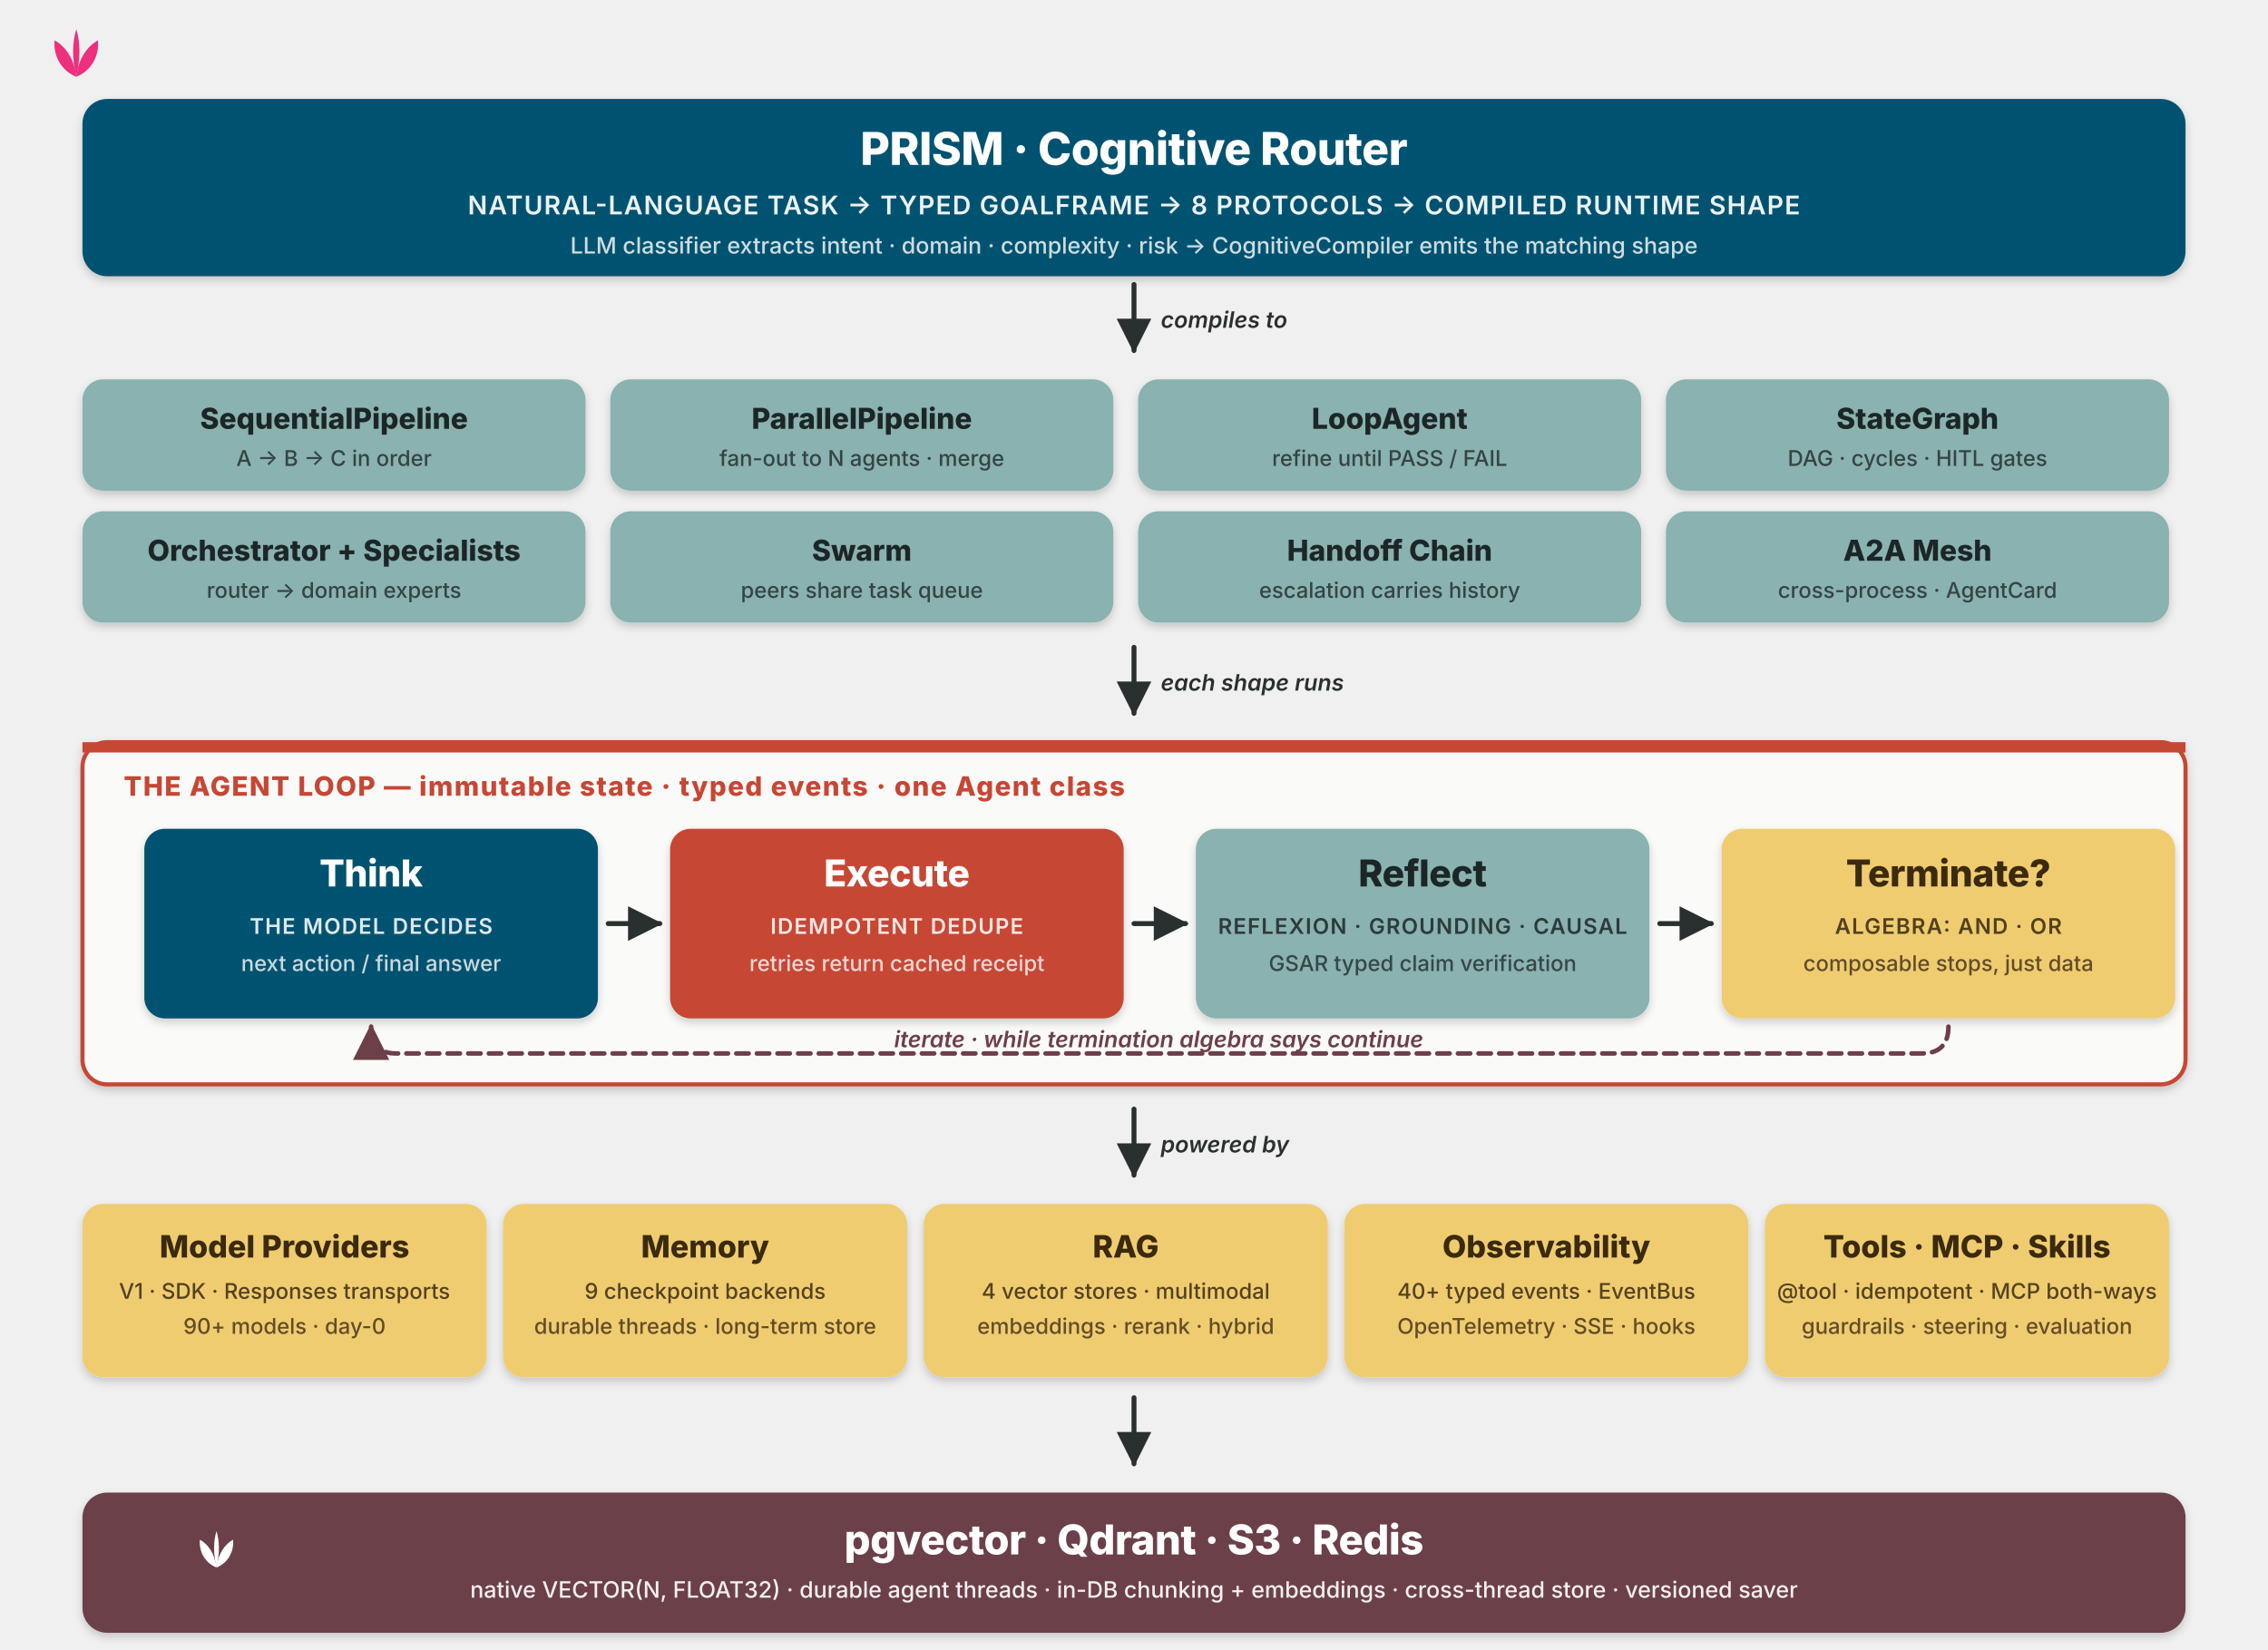
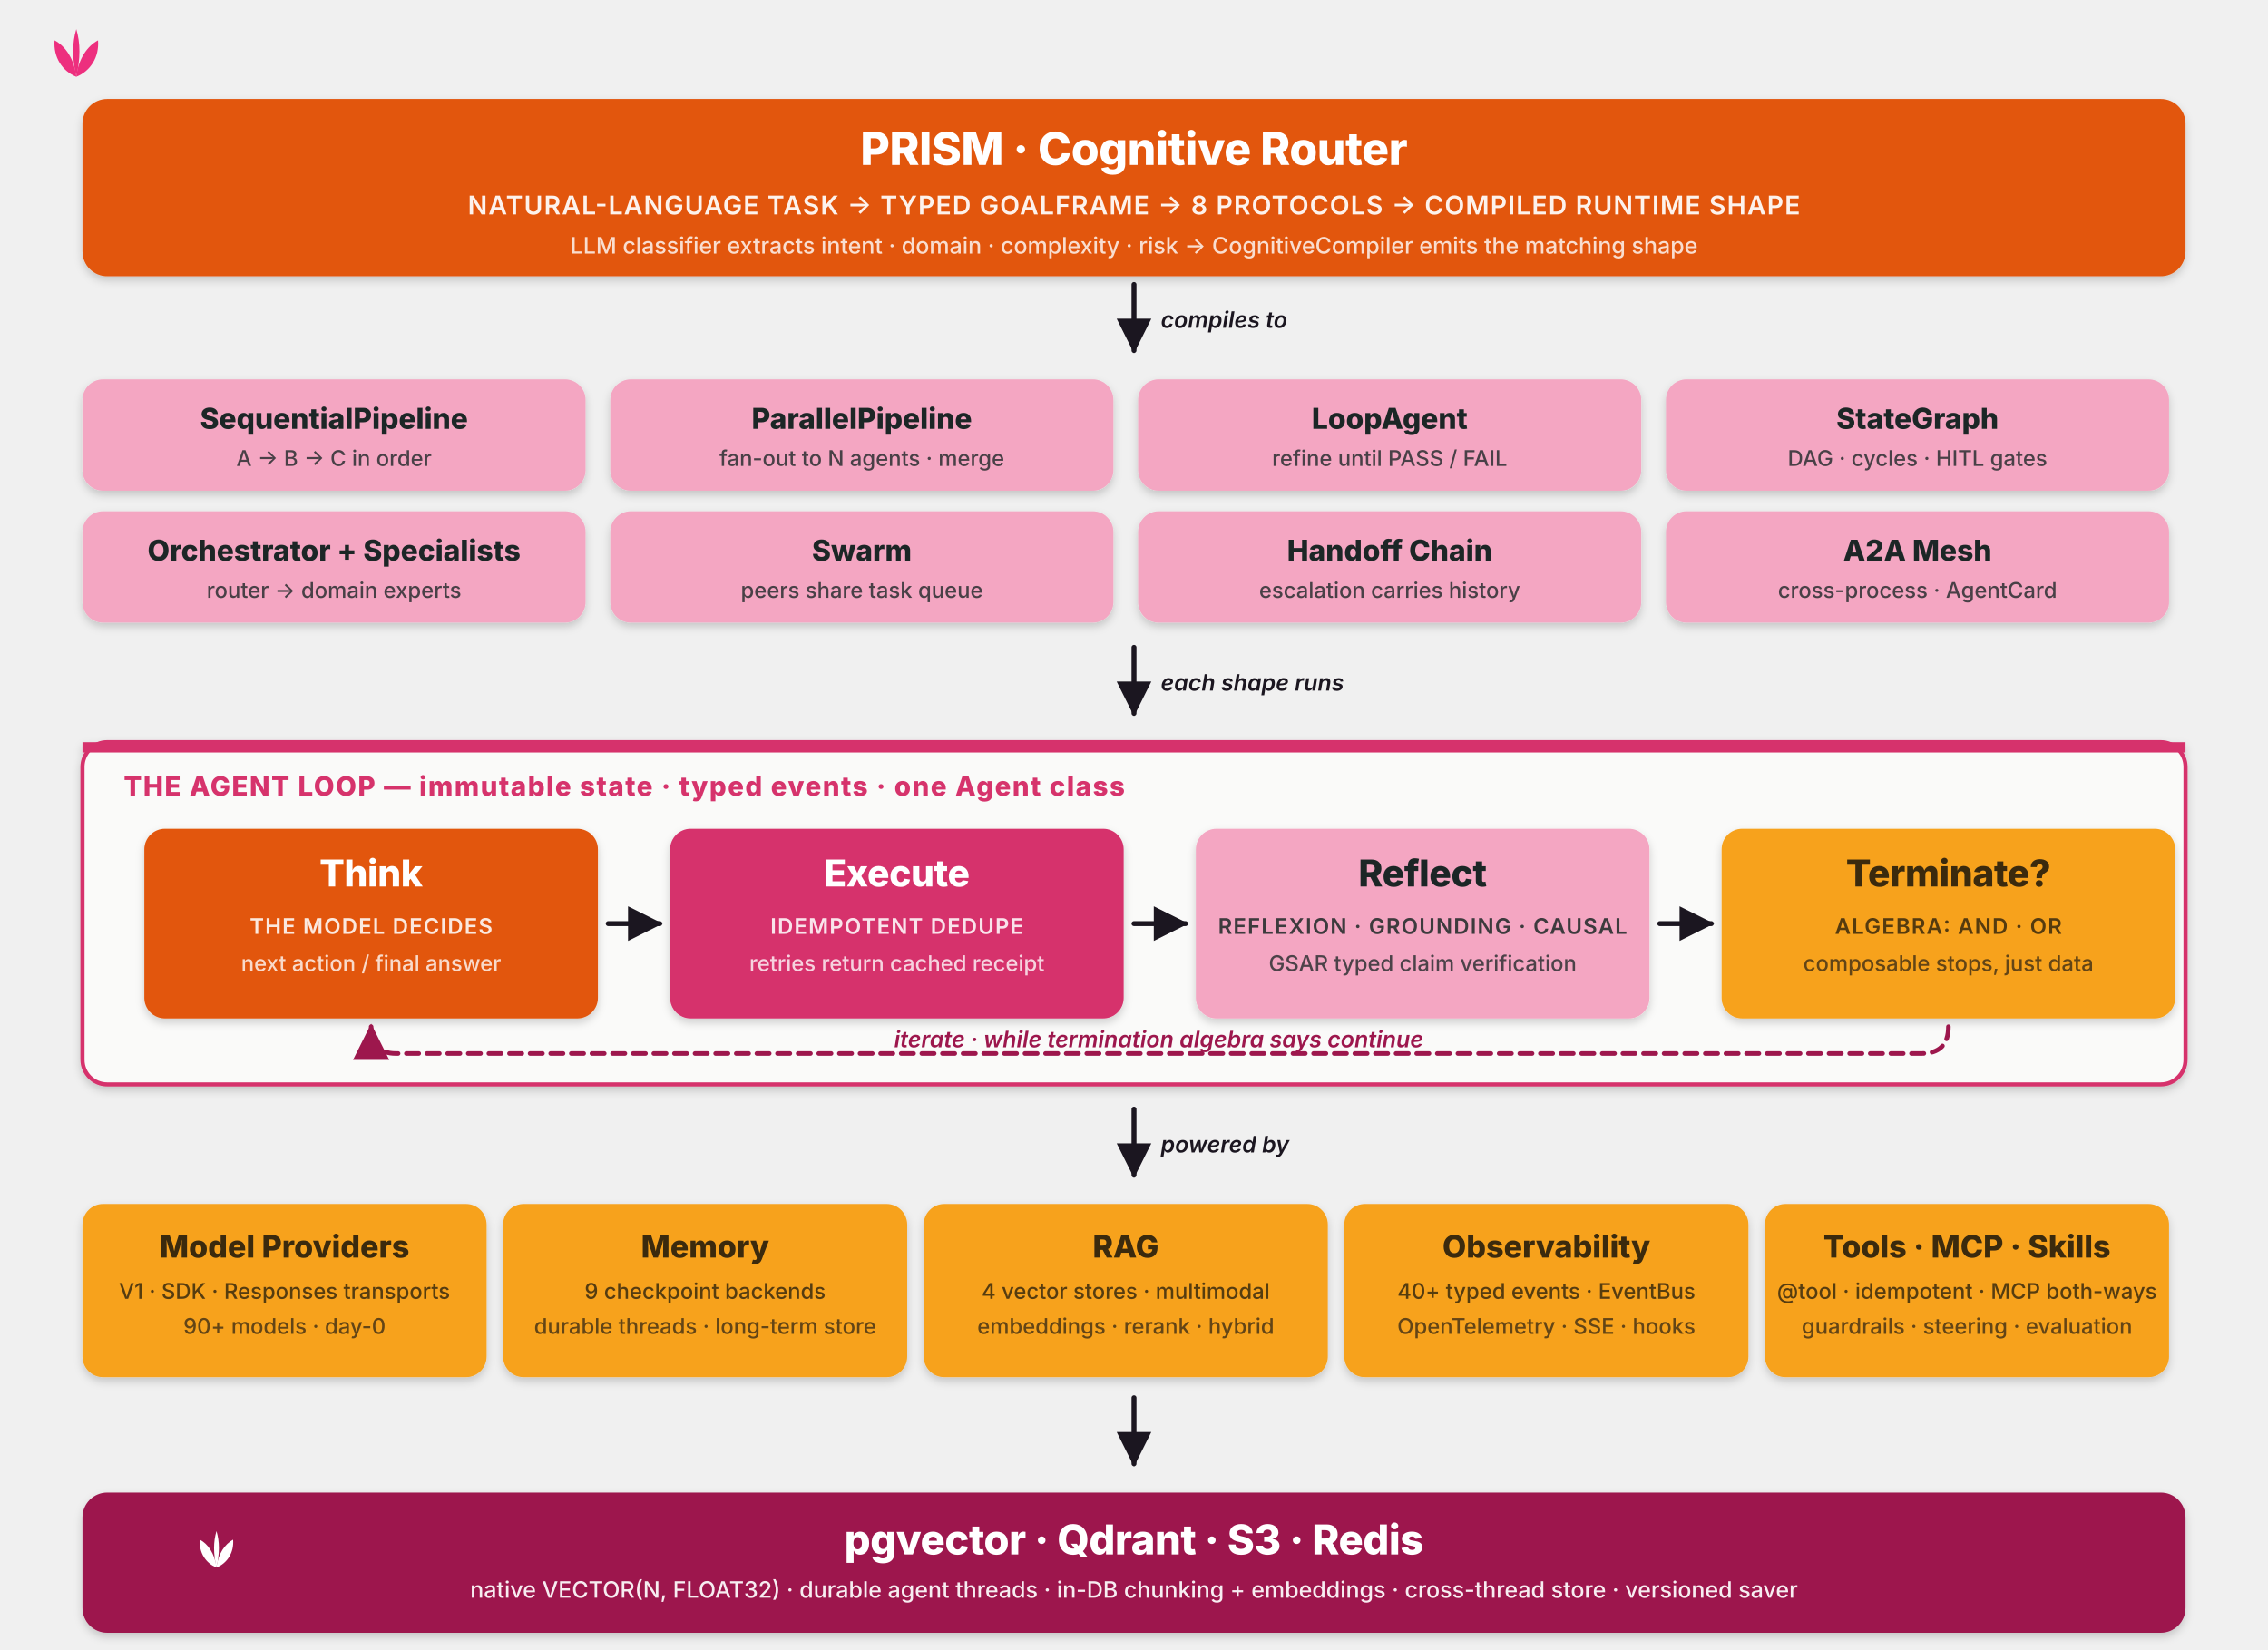
<svg xmlns="http://www.w3.org/2000/svg" viewBox="0 0 1100 800" font-family="-apple-system, BlinkMacSystemFont, 'Inter', 'Segoe UI', sans-serif" shape-rendering="geometricPrecision" preserveAspectRatio="xMidYMid meet">
  <defs>
    <filter id="card-shadow" x="-10%" y="-10%" width="120%" height="140%">
      <feGaussianBlur in="SourceAlpha" stdDeviation="2" />
      <feOffset dx="0" dy="2" result="off" />
      <feComponentTransfer>
        <feFuncA type="linear" slope="0.18" />
      </feComponentTransfer>
      <feMerge>
        <feMergeNode />
        <feMergeNode in="SourceGraphic" />
      </feMerge>
    </filter>
    <marker id="arrow-fwd" viewBox="0 0 12 12" refX="11" refY="6" markerWidth="7" markerHeight="7" orient="auto-start-reverse">
-       <path d="M 0,0 L 12,6 L 0,12 z" fill="#2A2F2F" />
+       <path d="M 0,0 L 12,6 L 0,12 z" fill="#1B1620" />
    </marker>
    <marker id="arrow-loop" viewBox="0 0 12 12" refX="11" refY="6" markerWidth="8" markerHeight="8" orient="auto-start-reverse">
-       <path d="M 0,0 L 12,6 L 0,12 z" fill="#6C3F49" />
+       <path d="M 0,0 L 12,6 L 0,12 z" fill="#9D174D" />
    </marker>
    <symbol id="tulip-mark" viewBox="0 0 100 100">
      <path d="M50 86 C 30 78 17 58 19 34 C 34 42 47 60 50 86 Z" fill="#ED2F7E" />
      <path d="M50 86 C 70 78 83 58 81 34 C 66 42 53 60 50 86 Z" fill="#ED2F7E" />
      <path d="M50 86 C 44 60 44 38 50 18 C 56 38 56 60 50 86 Z" fill="#ED2F7E" />
    </symbol>
    <symbol id="tulip-mark-white" viewBox="0 0 100 100">
      <path d="M50 86 C 30 78 17 58 19 34 C 34 42 47 60 50 86 Z" fill="#FFFFFF" />
      <path d="M50 86 C 70 78 83 58 81 34 C 66 42 53 60 50 86 Z" fill="#FFFFFF" />
      <path d="M50 86 C 44 60 44 38 50 18 C 56 38 56 60 50 86 Z" fill="#FFFFFF" />
    </symbol>
  </defs>
  <use href="#tulip-mark" x="20" y="8" width="34" height="34" />
  <g filter="url(#card-shadow)">
-     <rect x="40" y="48" width="1020" height="86" rx="12" ry="12" fill="#04536F" />
+     <rect x="40" y="48" width="1020" height="86" rx="12" ry="12" fill="#E2570E" />
    <text x="550" y="80" text-anchor="middle" font-size="22" font-weight="800" fill="#FFFFFF" letter-spacing="-0.01em">PRISM · Cognitive Router</text>
    <text x="550" y="104" text-anchor="middle" font-size="12.5" font-weight="600" fill="#FFFFFF" opacity="0.92" letter-spacing="0.04em">
      NATURAL-LANGUAGE TASK → TYPED GOALFRAME → 8 PROTOCOLS → COMPILED RUNTIME SHAPE
    </text>
    <text x="550" y="123" text-anchor="middle" font-size="11" font-weight="500" fill="#FFFFFF" opacity="0.80">LLM classifier extracts intent · domain · complexity · risk → CognitiveCompiler emits the matching shape</text>
  </g>
-   <line x1="550" y1="138" x2="550" y2="170" stroke="#2A2F2F" stroke-width="2.4" stroke-linecap="round" marker-end="url(#arrow-fwd)" />
-   <text x="563" y="159" font-size="11" font-weight="600" fill="#2A2F2F" font-style="italic">compiles to</text>
+   <line x1="550" y1="138" x2="550" y2="170" stroke="#1B1620" stroke-width="2.4" stroke-linecap="round" marker-end="url(#arrow-fwd)" />
+   <text x="563" y="159" font-size="11" font-weight="600" fill="#1B1620" font-style="italic">compiles to</text>
  <g filter="url(#card-shadow)">
-     <rect x="40" y="184" width="244" height="54" rx="10" ry="10" fill="#89B2B0" />
+     <rect x="40" y="184" width="244" height="54" rx="10" ry="10" fill="#F4A6C2" />
    <text x="162" y="208" text-anchor="middle" font-size="14" font-weight="800" fill="#1F2828">SequentialPipeline</text>
    <text x="162" y="226" text-anchor="middle" font-size="10.5" font-weight="500" fill="#1F2828" opacity="0.80">A → B → C in order</text>
  </g>
  <g filter="url(#card-shadow)">
-     <rect x="296" y="184" width="244" height="54" rx="10" ry="10" fill="#89B2B0" />
+     <rect x="296" y="184" width="244" height="54" rx="10" ry="10" fill="#F4A6C2" />
    <text x="418" y="208" text-anchor="middle" font-size="14" font-weight="800" fill="#1F2828">ParallelPipeline</text>
    <text x="418" y="226" text-anchor="middle" font-size="10.5" font-weight="500" fill="#1F2828" opacity="0.80">fan-out to N agents · merge</text>
  </g>
  <g filter="url(#card-shadow)">
-     <rect x="552" y="184" width="244" height="54" rx="10" ry="10" fill="#89B2B0" />
+     <rect x="552" y="184" width="244" height="54" rx="10" ry="10" fill="#F4A6C2" />
    <text x="674" y="208" text-anchor="middle" font-size="14" font-weight="800" fill="#1F2828">LoopAgent</text>
    <text x="674" y="226" text-anchor="middle" font-size="10.5" font-weight="500" fill="#1F2828" opacity="0.80">refine until PASS / FAIL</text>
  </g>
  <g filter="url(#card-shadow)">
-     <rect x="808" y="184" width="244" height="54" rx="10" ry="10" fill="#89B2B0" />
+     <rect x="808" y="184" width="244" height="54" rx="10" ry="10" fill="#F4A6C2" />
    <text x="930" y="208" text-anchor="middle" font-size="14" font-weight="800" fill="#1F2828">StateGraph</text>
    <text x="930" y="226" text-anchor="middle" font-size="10.5" font-weight="500" fill="#1F2828" opacity="0.80">DAG · cycles · HITL gates</text>
  </g>
  <g filter="url(#card-shadow)">
-     <rect x="40" y="248" width="244" height="54" rx="10" ry="10" fill="#89B2B0" />
+     <rect x="40" y="248" width="244" height="54" rx="10" ry="10" fill="#F4A6C2" />
    <text x="162" y="272" text-anchor="middle" font-size="14" font-weight="800" fill="#1F2828">Orchestrator + Specialists</text>
    <text x="162" y="290" text-anchor="middle" font-size="10.5" font-weight="500" fill="#1F2828" opacity="0.80">router → domain experts</text>
  </g>
  <g filter="url(#card-shadow)">
-     <rect x="296" y="248" width="244" height="54" rx="10" ry="10" fill="#89B2B0" />
+     <rect x="296" y="248" width="244" height="54" rx="10" ry="10" fill="#F4A6C2" />
    <text x="418" y="272" text-anchor="middle" font-size="14" font-weight="800" fill="#1F2828">Swarm</text>
    <text x="418" y="290" text-anchor="middle" font-size="10.5" font-weight="500" fill="#1F2828" opacity="0.80">peers share task queue</text>
  </g>
  <g filter="url(#card-shadow)">
-     <rect x="552" y="248" width="244" height="54" rx="10" ry="10" fill="#89B2B0" />
+     <rect x="552" y="248" width="244" height="54" rx="10" ry="10" fill="#F4A6C2" />
    <text x="674" y="272" text-anchor="middle" font-size="14" font-weight="800" fill="#1F2828">Handoff Chain</text>
    <text x="674" y="290" text-anchor="middle" font-size="10.5" font-weight="500" fill="#1F2828" opacity="0.80">escalation carries history</text>
  </g>
  <g filter="url(#card-shadow)">
-     <rect x="808" y="248" width="244" height="54" rx="10" ry="10" fill="#89B2B0" />
+     <rect x="808" y="248" width="244" height="54" rx="10" ry="10" fill="#F4A6C2" />
    <text x="930" y="272" text-anchor="middle" font-size="14" font-weight="800" fill="#1F2828">A2A Mesh</text>
    <text x="930" y="290" text-anchor="middle" font-size="10.5" font-weight="500" fill="#1F2828" opacity="0.80">cross-process · AgentCard</text>
  </g>
-   <line x1="550" y1="314" x2="550" y2="346" stroke="#2A2F2F" stroke-width="2.4" stroke-linecap="round" marker-end="url(#arrow-fwd)" />
-   <text x="563" y="335" font-size="11" font-weight="600" fill="#2A2F2F" font-style="italic">each shape runs</text>
+   <line x1="550" y1="314" x2="550" y2="346" stroke="#1B1620" stroke-width="2.4" stroke-linecap="round" marker-end="url(#arrow-fwd)" />
+   <text x="563" y="335" font-size="11" font-weight="600" fill="#1B1620" font-style="italic">each shape runs</text>
  <g filter="url(#card-shadow)">
-     <rect x="40" y="360" width="1020" height="166" rx="12" ry="12" fill="#FAFAF9" stroke="#C74634" stroke-width="2" />
-     <rect x="40" y="360" width="1020" height="5" fill="#C74634" />
+     <rect x="40" y="360" width="1020" height="166" rx="12" ry="12" fill="#FAFAF9" stroke="#D6336C" stroke-width="2" />
+     <rect x="40" y="360" width="1020" height="5" fill="#D6336C" />
  </g>
-   <text x="60" y="386" font-size="13" font-weight="800" fill="#C74634" letter-spacing="0.05em">THE AGENT LOOP — immutable state · typed events · one Agent class</text>
+   <text x="60" y="386" font-size="13" font-weight="800" fill="#D6336C" letter-spacing="0.05em">THE AGENT LOOP — immutable state · typed events · one Agent class</text>
  <g filter="url(#card-shadow)">
-     <rect x="70" y="402" width="220" height="92" rx="10" ry="10" fill="#04536F" />
+     <rect x="70" y="402" width="220" height="92" rx="10" ry="10" fill="#E2570E" />
    <text x="180" y="430" text-anchor="middle" font-size="18" font-weight="800" fill="#FFFFFF" letter-spacing="-0.01em">Think</text>
    <text x="180" y="453" text-anchor="middle" font-size="10.5" font-weight="600" fill="#FFFFFF" opacity="0.86" letter-spacing="0.05em">THE MODEL DECIDES</text>
    <text x="180" y="471" text-anchor="middle" font-size="10.5" font-weight="500" fill="#FFFFFF" opacity="0.78">next action / final answer</text>
  </g>
-   <line x1="295" y1="448" x2="320" y2="448" stroke="#2A2F2F" stroke-width="2.4" stroke-linecap="round" marker-end="url(#arrow-fwd)" />
+   <line x1="295" y1="448" x2="320" y2="448" stroke="#1B1620" stroke-width="2.4" stroke-linecap="round" marker-end="url(#arrow-fwd)" />
  <g filter="url(#card-shadow)">
-     <rect x="325" y="402" width="220" height="92" rx="10" ry="10" fill="#C74634" />
+     <rect x="325" y="402" width="220" height="92" rx="10" ry="10" fill="#D6336C" />
    <text x="435" y="430" text-anchor="middle" font-size="18" font-weight="800" fill="#FFFFFF" letter-spacing="-0.01em">Execute</text>
    <text x="435" y="453" text-anchor="middle" font-size="10.5" font-weight="600" fill="#FFFFFF" opacity="0.86" letter-spacing="0.05em">IDEMPOTENT DEDUPE</text>
    <text x="435" y="471" text-anchor="middle" font-size="10.5" font-weight="500" fill="#FFFFFF" opacity="0.78">retries return cached receipt</text>
  </g>
-   <line x1="550" y1="448" x2="575" y2="448" stroke="#2A2F2F" stroke-width="2.4" stroke-linecap="round" marker-end="url(#arrow-fwd)" />
+   <line x1="550" y1="448" x2="575" y2="448" stroke="#1B1620" stroke-width="2.4" stroke-linecap="round" marker-end="url(#arrow-fwd)" />
  <g filter="url(#card-shadow)">
-     <rect x="580" y="402" width="220" height="92" rx="10" ry="10" fill="#89B2B0" />
+     <rect x="580" y="402" width="220" height="92" rx="10" ry="10" fill="#F4A6C2" />
    <text x="690" y="430" text-anchor="middle" font-size="18" font-weight="800" fill="#1F2828" letter-spacing="-0.01em">Reflect</text>
    <text x="690" y="453" text-anchor="middle" font-size="10.5" font-weight="600" fill="#1F2828" opacity="0.86" letter-spacing="0.05em">REFLEXION · GROUNDING · CAUSAL</text>
    <text x="690" y="471" text-anchor="middle" font-size="10.5" font-weight="500" fill="#1F2828" opacity="0.78">GSAR typed claim verification</text>
  </g>
-   <line x1="805" y1="448" x2="830" y2="448" stroke="#2A2F2F" stroke-width="2.4" stroke-linecap="round" marker-end="url(#arrow-fwd)" />
+   <line x1="805" y1="448" x2="830" y2="448" stroke="#1B1620" stroke-width="2.4" stroke-linecap="round" marker-end="url(#arrow-fwd)" />
  <g filter="url(#card-shadow)">
-     <rect x="835" y="402" width="220" height="92" rx="10" ry="10" fill="#F0CC71" />
+     <rect x="835" y="402" width="220" height="92" rx="10" ry="10" fill="#F7A21E" />
    <text x="945" y="430" text-anchor="middle" font-size="18" font-weight="800" fill="#3A2A0F" letter-spacing="-0.01em">Terminate?</text>
    <text x="945" y="453" text-anchor="middle" font-size="10.5" font-weight="600" fill="#3A2A0F" opacity="0.86" letter-spacing="0.05em">ALGEBRA: AND · OR</text>
    <text x="945" y="471" text-anchor="middle" font-size="10.5" font-weight="500" fill="#3A2A0F" opacity="0.78">composable stops, just data</text>
  </g>
-   <path d="M 945 498 Q 945 511, 932 511 L 192 511 Q 180 511, 180 498" stroke="#6C3F49" stroke-width="2.2" fill="none" stroke-dasharray="6,4" stroke-linecap="round" marker-end="url(#arrow-loop)" />
-   <text x="562" y="508" text-anchor="middle" font-size="11" font-weight="600" fill="#6C3F49" font-style="italic">iterate · while termination algebra says continue</text>
-   <line x1="550" y1="538" x2="550" y2="570" stroke="#2A2F2F" stroke-width="2.4" stroke-linecap="round" marker-end="url(#arrow-fwd)" />
-   <text x="563" y="559" font-size="11" font-weight="600" fill="#2A2F2F" font-style="italic">powered by</text>
+   <path d="M 945 498 Q 945 511, 932 511 L 192 511 Q 180 511, 180 498" stroke="#9D174D" stroke-width="2.2" fill="none" stroke-dasharray="6,4" stroke-linecap="round" marker-end="url(#arrow-loop)" />
+   <text x="562" y="508" text-anchor="middle" font-size="11" font-weight="600" fill="#9D174D" font-style="italic">iterate · while termination algebra says continue</text>
+   <line x1="550" y1="538" x2="550" y2="570" stroke="#1B1620" stroke-width="2.4" stroke-linecap="round" marker-end="url(#arrow-fwd)" />
+   <text x="563" y="559" font-size="11" font-weight="600" fill="#1B1620" font-style="italic">powered by</text>
  <g filter="url(#card-shadow)">
-     <rect x="40" y="584" width="196" height="84" rx="10" ry="10" fill="#F0CC71" />
+     <rect x="40" y="584" width="196" height="84" rx="10" ry="10" fill="#F7A21E" />
    <text x="138" y="610" text-anchor="middle" font-size="15" font-weight="800" fill="#3A2A0F">Model Providers</text>
    <text x="138" y="630" text-anchor="middle" font-size="10.5" font-weight="500" fill="#3A2A0F" opacity="0.85">V1 · SDK · Responses transports</text>
    <text x="138" y="647" text-anchor="middle" font-size="10.5" font-weight="500" fill="#3A2A0F" opacity="0.78">90+ models · day-0</text>
  </g>
  <g filter="url(#card-shadow)">
-     <rect x="244" y="584" width="196" height="84" rx="10" ry="10" fill="#F0CC71" />
+     <rect x="244" y="584" width="196" height="84" rx="10" ry="10" fill="#F7A21E" />
    <text x="342" y="610" text-anchor="middle" font-size="15" font-weight="800" fill="#3A2A0F">Memory</text>
    <text x="342" y="630" text-anchor="middle" font-size="10.5" font-weight="500" fill="#3A2A0F" opacity="0.85">9 checkpoint backends</text>
    <text x="342" y="647" text-anchor="middle" font-size="10.5" font-weight="500" fill="#3A2A0F" opacity="0.78">durable threads · long-term store</text>
  </g>
  <g filter="url(#card-shadow)">
-     <rect x="448" y="584" width="196" height="84" rx="10" ry="10" fill="#F0CC71" />
+     <rect x="448" y="584" width="196" height="84" rx="10" ry="10" fill="#F7A21E" />
    <text x="546" y="610" text-anchor="middle" font-size="15" font-weight="800" fill="#3A2A0F">RAG</text>
    <text x="546" y="630" text-anchor="middle" font-size="10.5" font-weight="500" fill="#3A2A0F" opacity="0.85">4 vector stores · multimodal</text>
    <text x="546" y="647" text-anchor="middle" font-size="10.5" font-weight="500" fill="#3A2A0F" opacity="0.78">embeddings · rerank · hybrid</text>
  </g>
  <g filter="url(#card-shadow)">
-     <rect x="652" y="584" width="196" height="84" rx="10" ry="10" fill="#F0CC71" />
+     <rect x="652" y="584" width="196" height="84" rx="10" ry="10" fill="#F7A21E" />
    <text x="750" y="610" text-anchor="middle" font-size="15" font-weight="800" fill="#3A2A0F">Observability</text>
    <text x="750" y="630" text-anchor="middle" font-size="10.5" font-weight="500" fill="#3A2A0F" opacity="0.85">40+ typed events · EventBus</text>
    <text x="750" y="647" text-anchor="middle" font-size="10.5" font-weight="500" fill="#3A2A0F" opacity="0.78">OpenTelemetry · SSE · hooks</text>
  </g>
  <g filter="url(#card-shadow)">
-     <rect x="856" y="584" width="196" height="84" rx="10" ry="10" fill="#F0CC71" />
+     <rect x="856" y="584" width="196" height="84" rx="10" ry="10" fill="#F7A21E" />
    <text x="954" y="610" text-anchor="middle" font-size="15" font-weight="800" fill="#3A2A0F">Tools · MCP · Skills</text>
    <text x="954" y="630" text-anchor="middle" font-size="10.5" font-weight="500" fill="#3A2A0F" opacity="0.85">@tool · idempotent · MCP both-ways</text>
    <text x="954" y="647" text-anchor="middle" font-size="10.5" font-weight="500" fill="#3A2A0F" opacity="0.78">guardrails · steering · evaluation</text>
  </g>
-   <line x1="550" y1="678" x2="550" y2="710" stroke="#2A2F2F" stroke-width="2.4" stroke-linecap="round" marker-end="url(#arrow-fwd)" />
+   <line x1="550" y1="678" x2="550" y2="710" stroke="#1B1620" stroke-width="2.4" stroke-linecap="round" marker-end="url(#arrow-fwd)" />
  <g filter="url(#card-shadow)">
-     <rect x="40" y="724" width="1020" height="68" rx="12" ry="12" fill="#6C3F49" />
+     <rect x="40" y="724" width="1020" height="68" rx="12" ry="12" fill="#9D174D" />
    <use href="#tulip-mark-white" x="92" y="738" width="26" height="26" />
    <text x="550" y="754" text-anchor="middle" font-size="20" font-weight="800" fill="#FFFFFF" letter-spacing="-0.01em">pgvector · Qdrant · S3 · Redis</text>
    <text x="550" y="775" text-anchor="middle" font-size="11" font-weight="500" fill="#FFFFFF" opacity="0.92">native VECTOR(N, FLOAT32) · durable agent threads · in-DB chunking + embeddings · cross-thread store · versioned saver</text>
  </g>
</svg>
